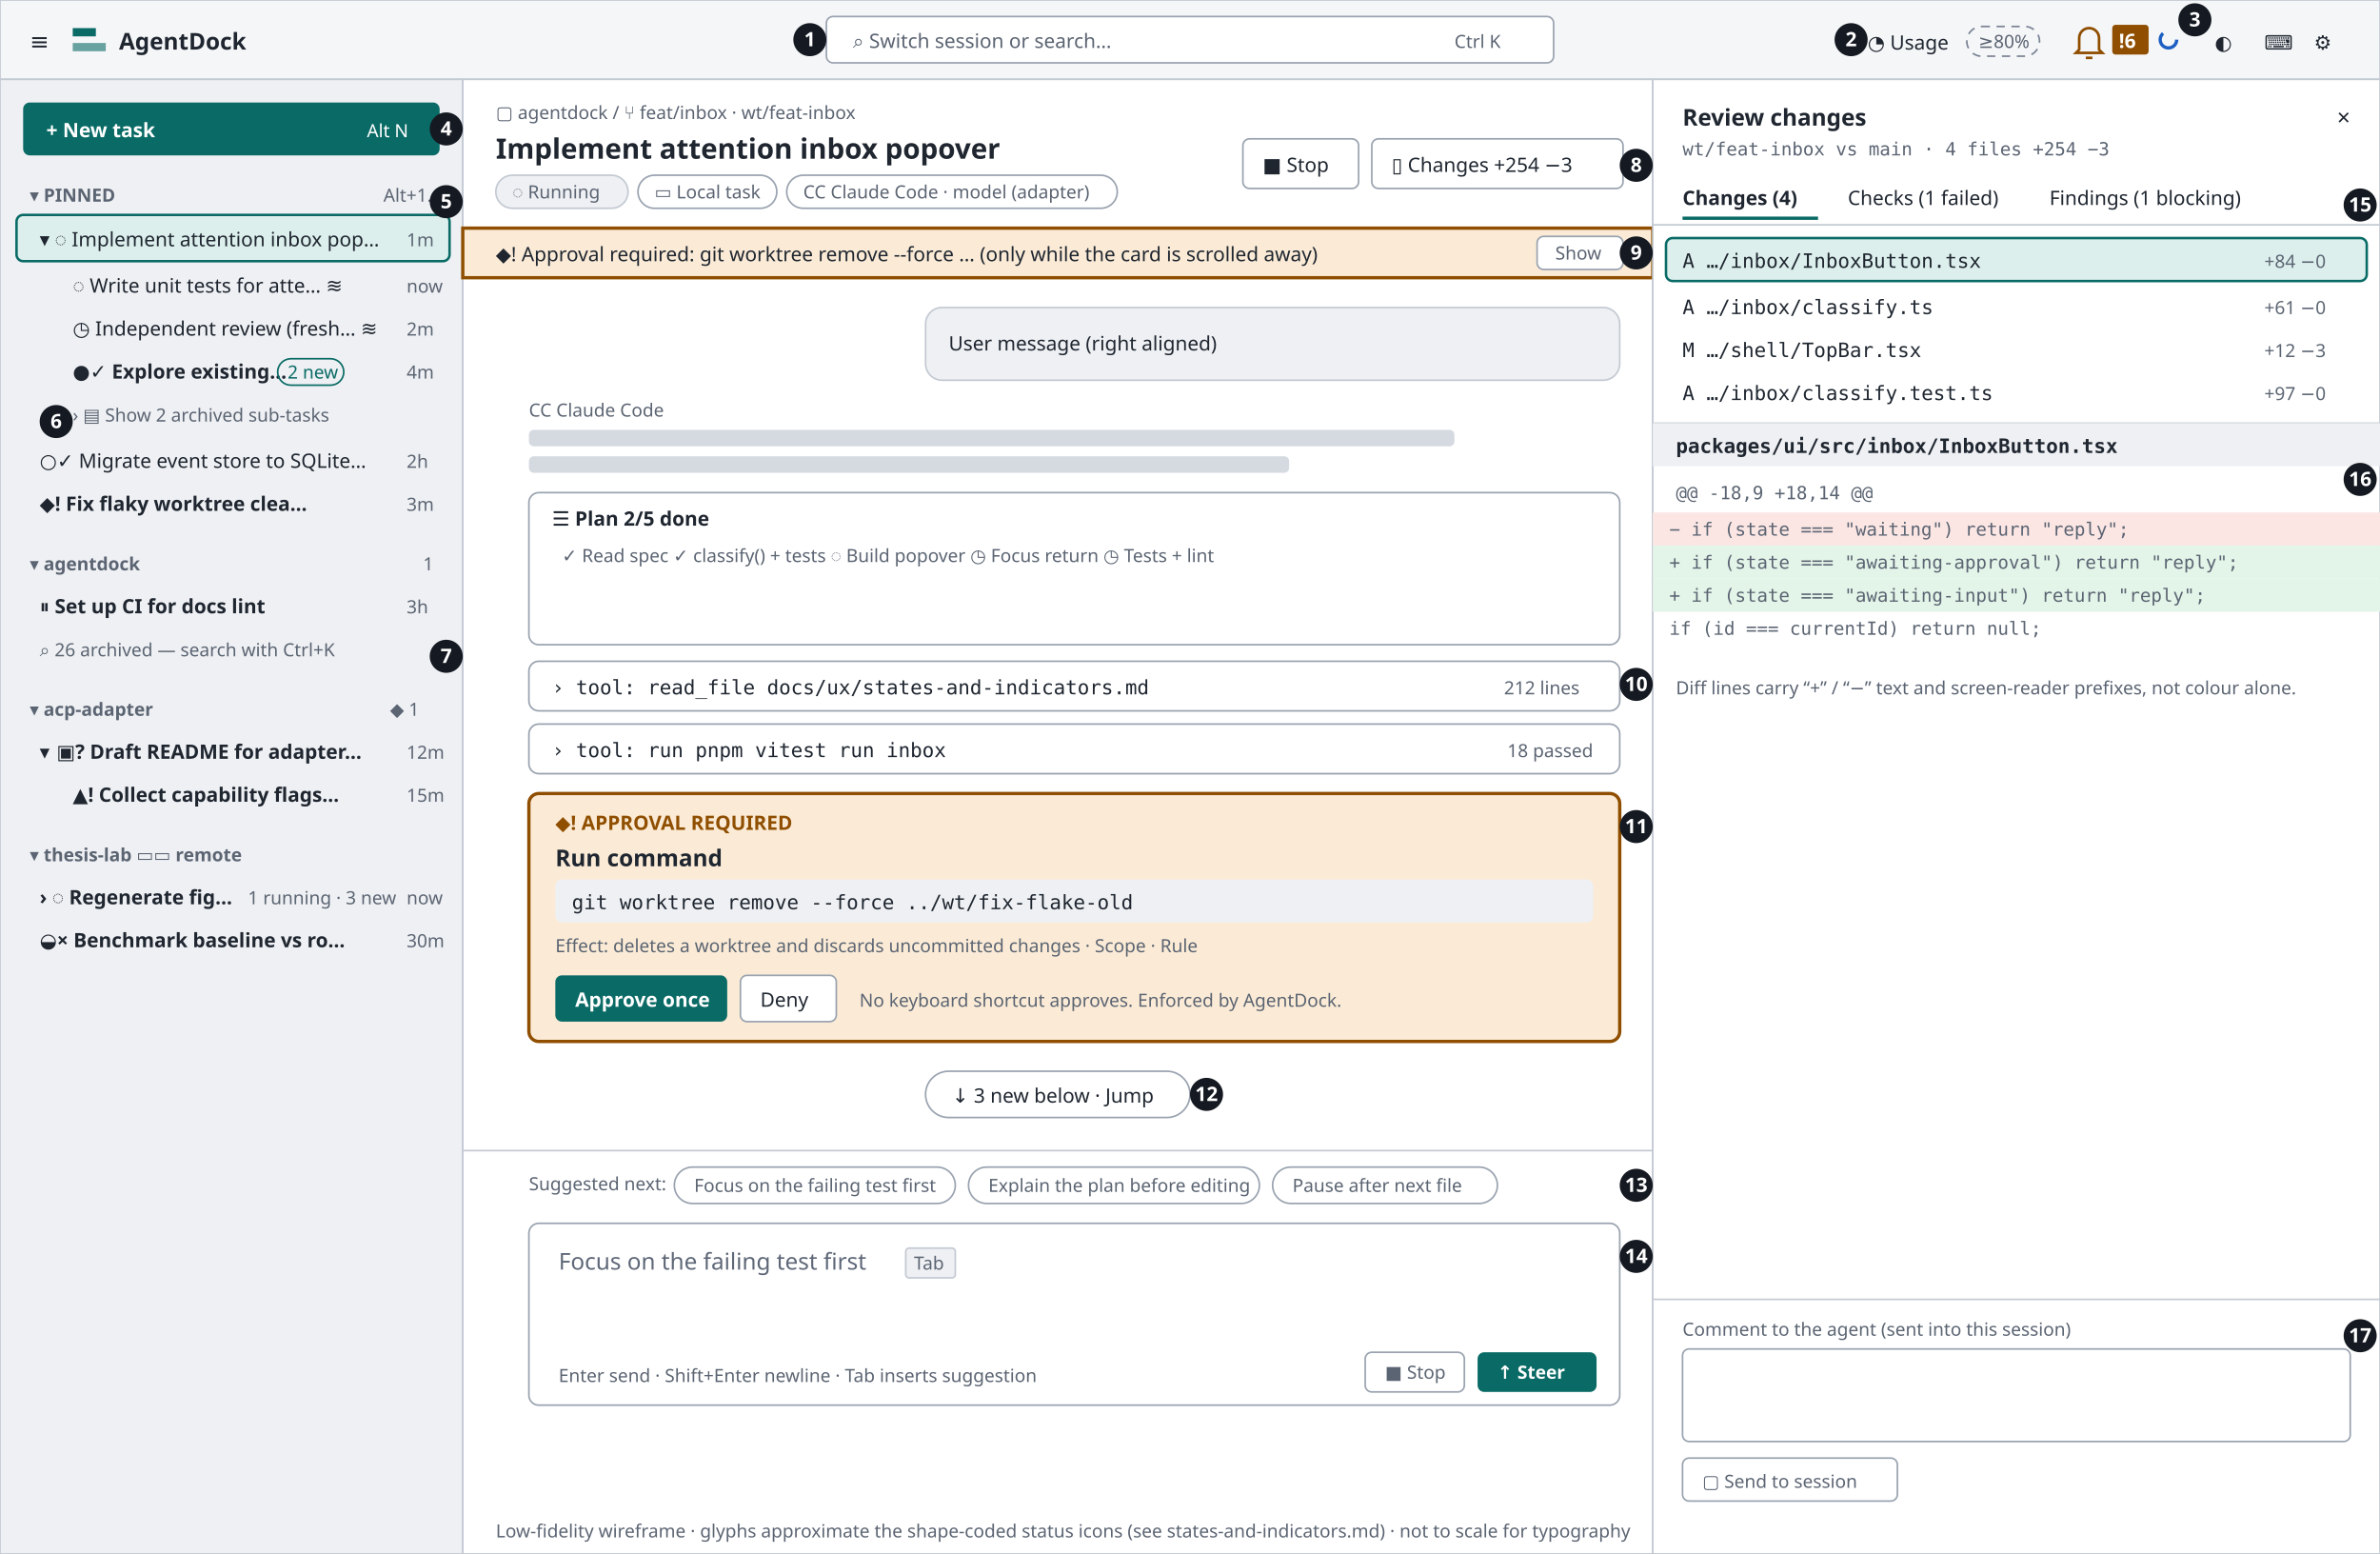
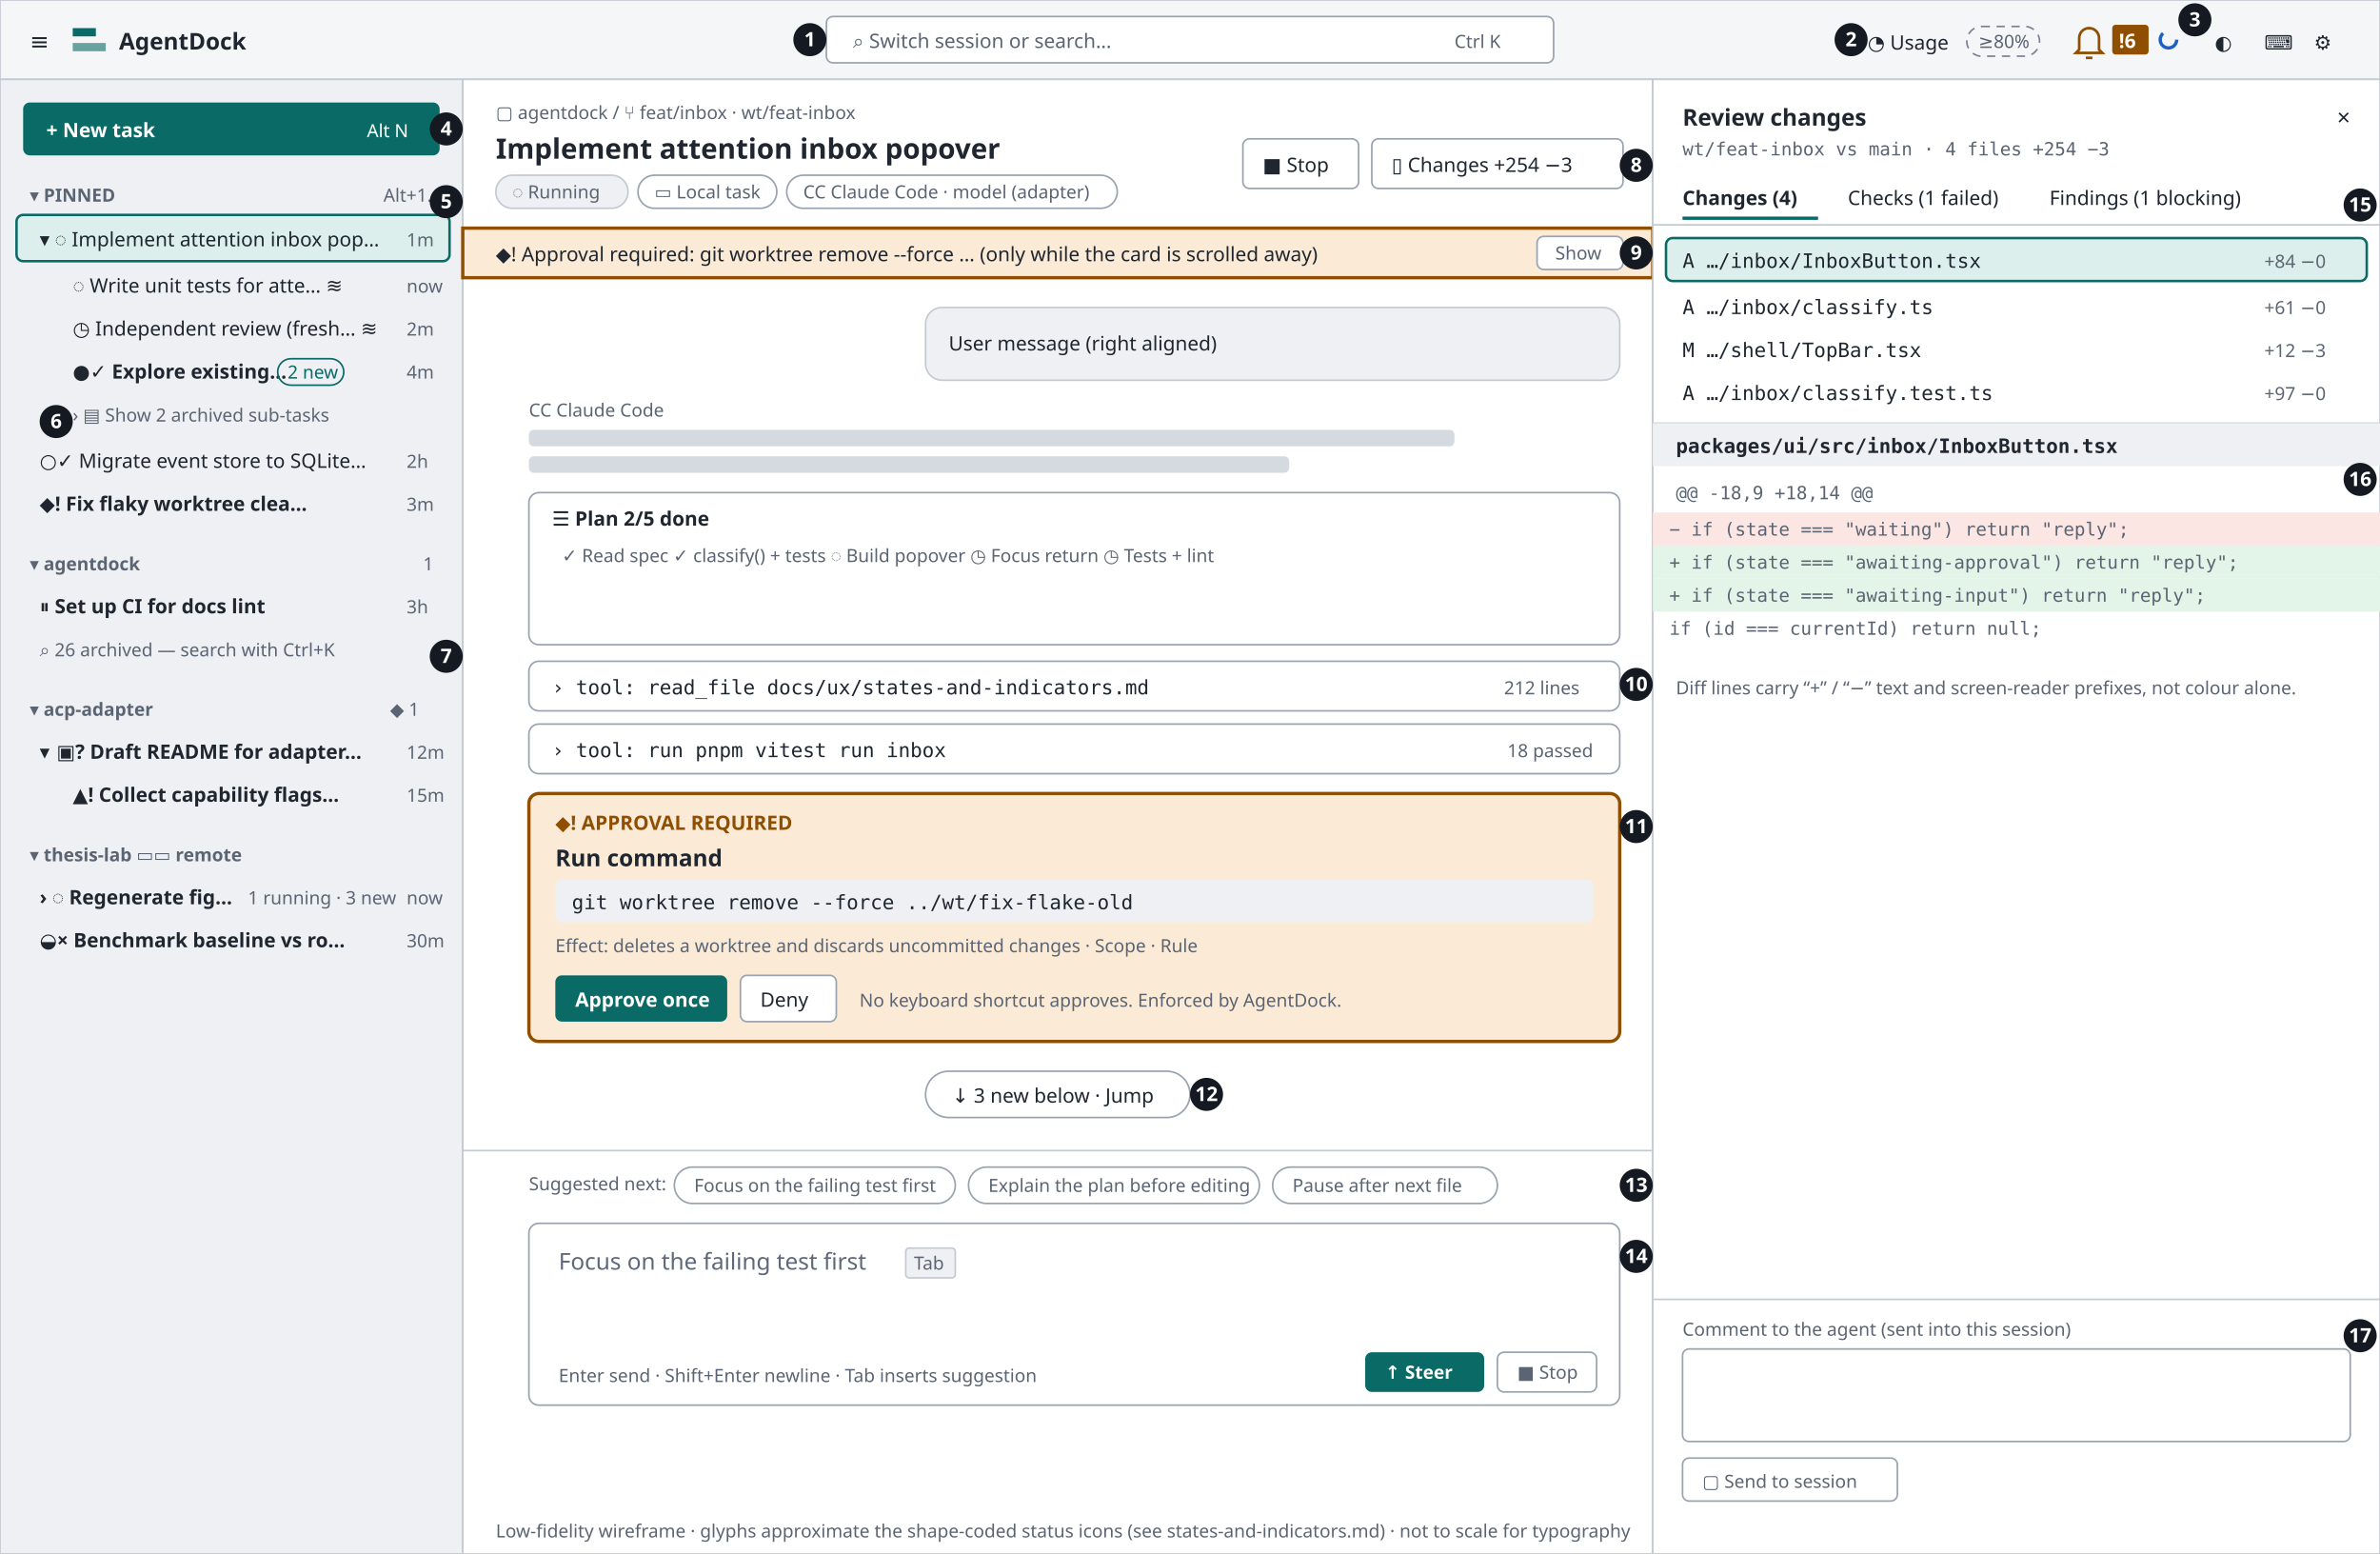
<svg xmlns="http://www.w3.org/2000/svg" viewBox="0 0 1440 940" width="1440" height="940" role="img" aria-labelledby="t d">
  <style>
    text { font-family: "Segoe UI", system-ui, sans-serif; fill: #1f2630; }
    .mono { font-family: Consolas, "Cascadia Mono", monospace; }
    .s { font-size: 12px; } .m { font-size: 14px; } .l { font-size: 17px; font-weight: 600; } .xs { font-size: 11px; fill: #5b6472; }
    .box { fill: #ffffff; stroke: #9aa3b0; stroke-width: 1; }
    .sunk { fill: #eef0f3; stroke: #c4cad3; }
    .line { stroke: #c4cad3; stroke-width: 1; }
    .sel { fill: #dcefec; stroke: #0a6b66; stroke-width: 1.5; }
    .acc { fill: #0a6b66; } .acct { fill: #ffffff; font-weight: 600; }
    .warn { fill: #fbebd6; stroke: #8f4e00; stroke-width: 2; }
    .dash { fill: none; stroke: #7a8394; stroke-dasharray: 5 4; }
    .co circle { fill: #151a22; } .co text { fill: #ffffff; font-size: 12px; font-weight: 700; text-anchor: middle; }
    .ph { fill: #d5dae1; }
  </style>
  <rect width="1440" height="940" fill="#f5f6f8" />
  <rect x="0" y="0" width="1440" height="48" fill="#f5f6f8" stroke="#c4cad3" />
  <text x="18" y="30" class="m">≡</text>
  <rect x="44" y="17" width="14" height="5" class="acc" />
  <rect x="44" y="26" width="20" height="5" class="acc" opacity=".6" />
  <text x="72" y="30" class="m" font-weight="600">AgentDock</text>
  <rect x="500" y="10" width="440" height="28" rx="4" class="box" />
  <text x="516" y="29" class="s" style="fill:#5b6472">⌕  Switch session or search…</text>
  <text x="880" y="29" class="xs">Ctrl K</text>
  <text x="1130" y="30" class="s">◔ Usage</text>
  <rect x="1190" y="16" width="44" height="18" rx="9" class="dash" />
  <text x="1197" y="29" class="xs">≥80%</text>
  <path d="M1258 30v-7a6 6 0 0 1 12 0v7l2 2h-16z M1262 35h4" fill="none" stroke="#8f4e00" stroke-width="1.6" />
  <rect x="1278" y="15" width="22" height="18" rx="2" fill="#8f4e00" />
  <text x="1282" y="29" class="s" style="fill:#fff" font-weight="700">!6</text>
  <circle cx="1312" cy="24" r="5" fill="none" stroke="#1d5fc2" stroke-width="2" stroke-dasharray="20 12" />
  <text x="1340" y="30" class="s">◐</text>
  <text x="1370" y="30" class="s">⌨</text>
  <text x="1400" y="30" class="s">⚙</text>
  <rect x="0" y="48" width="280" height="892" class="sunk" />
  <rect x="14" y="62" width="252" height="32" rx="4" class="acc" />
  <text x="28" y="83" class="s acct">+  New task</text>
  <text x="222" y="83" class="xs" style="fill:#fff">Alt N</text>
  <text x="18" y="122" class="xs" font-weight="600">▾ PINNED</text>
  <text x="232" y="122" class="xs">Alt+1…3</text>
  <rect x="10" y="130" width="262" height="28" rx="4" class="sel" />
  <text x="24" y="149" class="s">▾ ◌  Implement attention inbox pop…</text>
  <text x="246" y="149" class="xs">1m</text>
  <text x="44" y="177" class="s">◌  Write unit tests for atte…  ≋</text>
  <text x="246" y="177" class="xs">now</text>
  <text x="44" y="203" class="s">◷  Independent review (fresh…  ≋</text>
  <text x="246" y="203" class="xs">2m</text>
  <text x="44" y="229" class="s" font-weight="600">●✓ Explore existing…</text>
  <rect x="168" y="217" width="40" height="16" rx="8" fill="none" stroke="#0a6b66" />
  <text x="174" y="229" class="xs" style="fill:#0a6b66">2 new</text>
  <text x="246" y="229" class="xs">4m</text>
  <text x="44" y="255" class="xs">›  ▤ Show 2 archived sub-tasks</text>
  <text x="24" y="283" class="s">○✓ Migrate event store to SQLite…</text>
  <text x="246" y="283" class="xs">2h</text>
  <text x="24" y="309" class="s" font-weight="600">◆! Fix flaky worktree clea…</text>
  <text x="246" y="309" class="xs">3m</text>
  <text x="18" y="345" class="xs" font-weight="600">▾ agentdock</text>
  <text x="256" y="345" class="xs">1</text>
  <text x="24" y="371" class="s" font-weight="600">⏸ Set up CI for docs lint</text>
  <text x="246" y="371" class="xs">3h</text>
  <text x="24" y="397" class="xs">⌕ 26 archived — search with Ctrl+K</text>
  <text x="18" y="433" class="xs" font-weight="600">▾ acp-adapter</text>
  <text x="236" y="433" class="xs">◆ 1</text>
  <text x="24" y="459" class="s" font-weight="600">▾ ▣? Draft README for adapter…</text>
  <text x="246" y="459" class="xs">12m</text>
  <text x="44" y="485" class="s" font-weight="600">▲! Collect capability flags…</text>
  <text x="246" y="485" class="xs">15m</text>
  <text x="18" y="521" class="xs" font-weight="600">▾ thesis-lab  ▭▭ remote</text>
  <text x="24" y="547" class="s" font-weight="600">› ◌ Regenerate fig…</text>
  <text x="150" y="547" class="xs">1 running · 3 new</text>
  <text x="246" y="547" class="xs">now</text>
  <text x="24" y="573" class="s" font-weight="600">◒× Benchmark baseline vs ro…</text>
  <text x="246" y="573" class="xs">30m</text>
  <rect x="280" y="48" width="720" height="892" fill="#ffffff" stroke="#c4cad3" />
  <text x="300" y="72" class="xs">▢ agentdock / ⑂ feat/inbox · wt/feat-inbox</text>
  <text x="300" y="96" class="l">Implement attention inbox popover</text>
  <rect x="300" y="106" width="80" height="20" rx="10" class="sunk" />
  <text x="310" y="120" class="xs">◌ Running</text>
  <rect x="386" y="106" width="84" height="20" rx="10" class="box" />
  <text x="396" y="120" class="xs">▭ Local task</text>
  <rect x="476" y="106" width="200" height="20" rx="10" class="box" />
  <text x="486" y="120" class="xs">CC Claude Code · model (adapter)</text>
  <rect x="752" y="84" width="70" height="30" rx="4" class="box" />
  <text x="764" y="104" class="s">■ Stop</text>
  <rect x="830" y="84" width="152" height="30" rx="4" class="box" />
  <text x="842" y="104" class="s">▯ Changes +254 −3</text>
  <line x1="280" y1="138" x2="1000" y2="138" class="line" />
  <rect x="280" y="138" width="720" height="30" class="warn" stroke-width="0" />
  <text x="300" y="158" class="s">◆!  Approval required: git worktree remove --force …   (only while the card is scrolled away)</text>
  <rect x="930" y="143" width="52" height="20" rx="4" class="box" />
  <text x="941" y="157" class="xs">Show</text>
  <rect x="560" y="186" width="420" height="44" rx="10" class="sunk" />
  <text x="574" y="212" class="s">User message (right aligned)</text>
  <text x="320" y="252" class="xs">CC Claude Code</text>
  <rect x="320" y="260" width="560" height="10" rx="3" class="ph" />
  <rect x="320" y="276" width="460" height="10" rx="3" class="ph" />
  <rect x="320" y="298" width="660" height="92" rx="6" class="box" />
  <text x="334" y="318" class="s" font-weight="600">☰ Plan  2/5 done</text>
  <text x="340" y="340" class="xs">✓ Read spec   ✓ classify() + tests   ◌ Build popover   ◷ Focus return   ◷ Tests + lint</text>
  <rect x="320" y="400" width="660" height="30" rx="6" class="box" />
  <text x="334" y="420" class="s mono">›  tool: read_file  docs/ux/states-and-indicators.md</text>
  <text x="910" y="420" class="xs">212 lines</text>
  <rect x="320" y="438" width="660" height="30" rx="6" class="box" />
  <text x="334" y="458" class="s mono">›  tool: run  pnpm vitest run inbox</text>
  <text x="912" y="458" class="xs">18 passed</text>
  <rect x="320" y="480" width="660" height="150" rx="6" class="warn" />
  <text x="336" y="502" class="s" font-weight="700" style="fill:#8f4e00">◆!  APPROVAL REQUIRED</text>
  <text x="336" y="524" class="m" font-weight="600">Run command</text>
  <rect x="336" y="532" width="628" height="26" rx="4" fill="#eef0f3" />
  <text x="346" y="550" class="s mono">git worktree remove --force ../wt/fix-flake-old</text>
  <text x="336" y="576" class="xs">Effect: deletes a worktree and discards uncommitted changes · Scope · Rule</text>
  <rect x="336" y="590" width="104" height="28" rx="4" class="acc" />
  <text x="348" y="609" class="s acct">Approve once</text>
  <rect x="448" y="590" width="58" height="28" rx="4" class="box" />
  <text x="460" y="609" class="s">Deny</text>
  <text x="520" y="609" class="xs">No keyboard shortcut approves. Enforced by AgentDock.</text>
  <rect x="560" y="648" width="160" height="28" rx="14" class="box" />
  <text x="576" y="667" class="s">↓ 3 new below · Jump</text>
  <line x1="280" y1="696" x2="1000" y2="696" class="line" />
  <text x="320" y="720" class="xs">Suggested next:</text>
  <rect x="408" y="706" width="170" height="22" rx="11" class="box" />
  <text x="420" y="721" class="xs">Focus on the failing test first</text>
  <rect x="586" y="706" width="176" height="22" rx="11" class="box" />
  <text x="598" y="721" class="xs">Explain the plan before editing</text>
  <rect x="770" y="706" width="136" height="22" rx="11" class="box" />
  <text x="782" y="721" class="xs">Pause after next file</text>
  <rect x="320" y="740" width="660" height="110" rx="6" class="box" stroke-width="1.5" />
  <text x="338" y="768" class="m" style="fill:#5f6878">Focus on the failing test first</text>
  <rect x="548" y="755" width="30" height="18" rx="2" class="sunk" />
  <text x="553" y="768" class="xs">Tab</text>
  <text x="338" y="836" class="xs">Enter send · Shift+Enter newline · Tab inserts suggestion</text>
-   <rect x="826" y="818" width="60" height="24" rx="4" class="box" />
-   <text x="838" y="834" class="xs">■ Stop</text>
-   <rect x="894" y="818" width="72" height="24" rx="4" class="acc" />
-   <text x="906" y="834" class="xs acct">↑ Steer</text>
+   <rect x="826" y="818" width="72" height="24" rx="4" class="acc" />
+   <text x="838" y="834" class="xs acct">↑ Steer</text>
+   <rect x="906" y="818" width="60" height="24" rx="4" class="box" />
+   <text x="918" y="834" class="xs">■ Stop</text>
  <rect x="1000" y="48" width="440" height="892" fill="#ffffff" stroke="#c4cad3" />
  <text x="1018" y="76" class="m" font-weight="600">Review changes</text>
  <text x="1414" y="76" class="m">×</text>
  <text x="1018" y="94" class="xs mono">wt/feat-inbox vs main · 4 files +254 −3</text>
  <text x="1018" y="124" class="s" font-weight="600">Changes (4)</text>
  <line x1="1018" y1="132" x2="1100" y2="132" stroke="#0a6b66" stroke-width="2" />
  <text x="1118" y="124" class="s">Checks (1 failed)</text>
  <text x="1240" y="124" class="s">Findings (1 blocking)</text>
  <line x1="1000" y1="136" x2="1440" y2="136" class="line" />
  <rect x="1008" y="144" width="424" height="26" rx="4" class="sel" />
  <text x="1018" y="162" class="s mono">A  …/inbox/InboxButton.tsx</text>
  <text x="1370" y="162" class="xs">+84 −0</text>
  <text x="1018" y="190" class="s mono">A  …/inbox/classify.ts</text>
  <text x="1370" y="190" class="xs">+61 −0</text>
  <text x="1018" y="216" class="s mono">M  …/shell/TopBar.tsx</text>
  <text x="1370" y="216" class="xs">+12 −3</text>
  <text x="1018" y="242" class="s mono">A  …/inbox/classify.test.ts</text>
  <text x="1370" y="242" class="xs">+97 −0</text>
  <line x1="1000" y1="256" x2="1440" y2="256" class="line" />
  <rect x="1000" y="256" width="440" height="26" fill="#eef0f3" />
  <text x="1014" y="274" class="s mono" font-weight="600">packages/ui/src/inbox/InboxButton.tsx</text>
  <text x="1014" y="302" class="xs mono">@@ -18,9 +18,14 @@</text>
  <rect x="1000" y="310" width="440" height="20" fill="#fbe6e4" />
  <text x="1010" y="324" class="xs mono">−  if (state === "waiting") return "reply";</text>
  <rect x="1000" y="330" width="440" height="20" fill="#e3f4e8" />
  <text x="1010" y="344" class="xs mono">+  if (state === "awaiting-approval") return "reply";</text>
  <rect x="1000" y="350" width="440" height="20" fill="#e3f4e8" />
  <text x="1010" y="364" class="xs mono">+  if (state === "awaiting-input") return "reply";</text>
  <text x="1010" y="384" class="xs mono">   if (id === currentId) return null;</text>
  <text x="1014" y="420" class="xs">Diff lines carry “+” / “−” text and screen-reader prefixes, not colour alone.</text>
  <line x1="1000" y1="786" x2="1440" y2="786" class="line" />
  <text x="1018" y="808" class="xs">Comment to the agent (sent into this session)</text>
  <rect x="1018" y="816" width="404" height="56" rx="4" class="box" />
  <rect x="1018" y="882" width="130" height="26" rx="4" class="box" />
  <text x="1030" y="900" class="xs">▢ Send to session</text>
  <g class="co">
    <circle cx="490" cy="24" r="10" />
    <text x="490" y="28">1</text>
  </g>
  <g class="co">
    <circle cx="1120" cy="24" r="10" />
    <text x="1120" y="28">2</text>
  </g>
  <g class="co">
    <circle cx="1328" cy="12" r="10" />
    <text x="1328" y="16">3</text>
  </g>
  <g class="co">
    <circle cx="270" cy="78" r="10" />
    <text x="270" y="82">4</text>
  </g>
  <g class="co">
    <circle cx="270" cy="122" r="10" />
    <text x="270" y="126">5</text>
  </g>
  <g class="co">
    <circle cx="34" cy="255" r="10" />
    <text x="34" y="259">6</text>
  </g>
  <g class="co">
    <circle cx="270" cy="397" r="10" />
    <text x="270" y="401">7</text>
  </g>
  <g class="co">
    <circle cx="990" cy="100" r="10" />
    <text x="990" y="104">8</text>
  </g>
  <g class="co">
    <circle cx="990" cy="153" r="10" />
    <text x="990" y="157">9</text>
  </g>
  <g class="co">
    <circle cx="990" cy="414" r="10" />
    <text x="990" y="418">10</text>
  </g>
  <g class="co">
    <circle cx="990" cy="500" r="10" />
    <text x="990" y="504">11</text>
  </g>
  <g class="co">
    <circle cx="730" cy="662" r="10" />
    <text x="730" y="666">12</text>
  </g>
  <g class="co">
    <circle cx="990" cy="717" r="10" />
    <text x="990" y="721">13</text>
  </g>
  <g class="co">
    <circle cx="990" cy="760" r="10" />
    <text x="990" y="764">14</text>
  </g>
  <g class="co">
    <circle cx="1428" cy="124" r="10" />
    <text x="1428" y="128">15</text>
  </g>
  <g class="co">
    <circle cx="1428" cy="290" r="10" />
    <text x="1428" y="294">16</text>
  </g>
  <g class="co">
    <circle cx="1428" cy="808" r="10" />
    <text x="1428" y="812">17</text>
  </g>
  <text x="300" y="930" class="xs">Low-fidelity wireframe · glyphs approximate the shape-coded status icons (see states-and-indicators.md) · not to scale for typography</text>
</svg>
